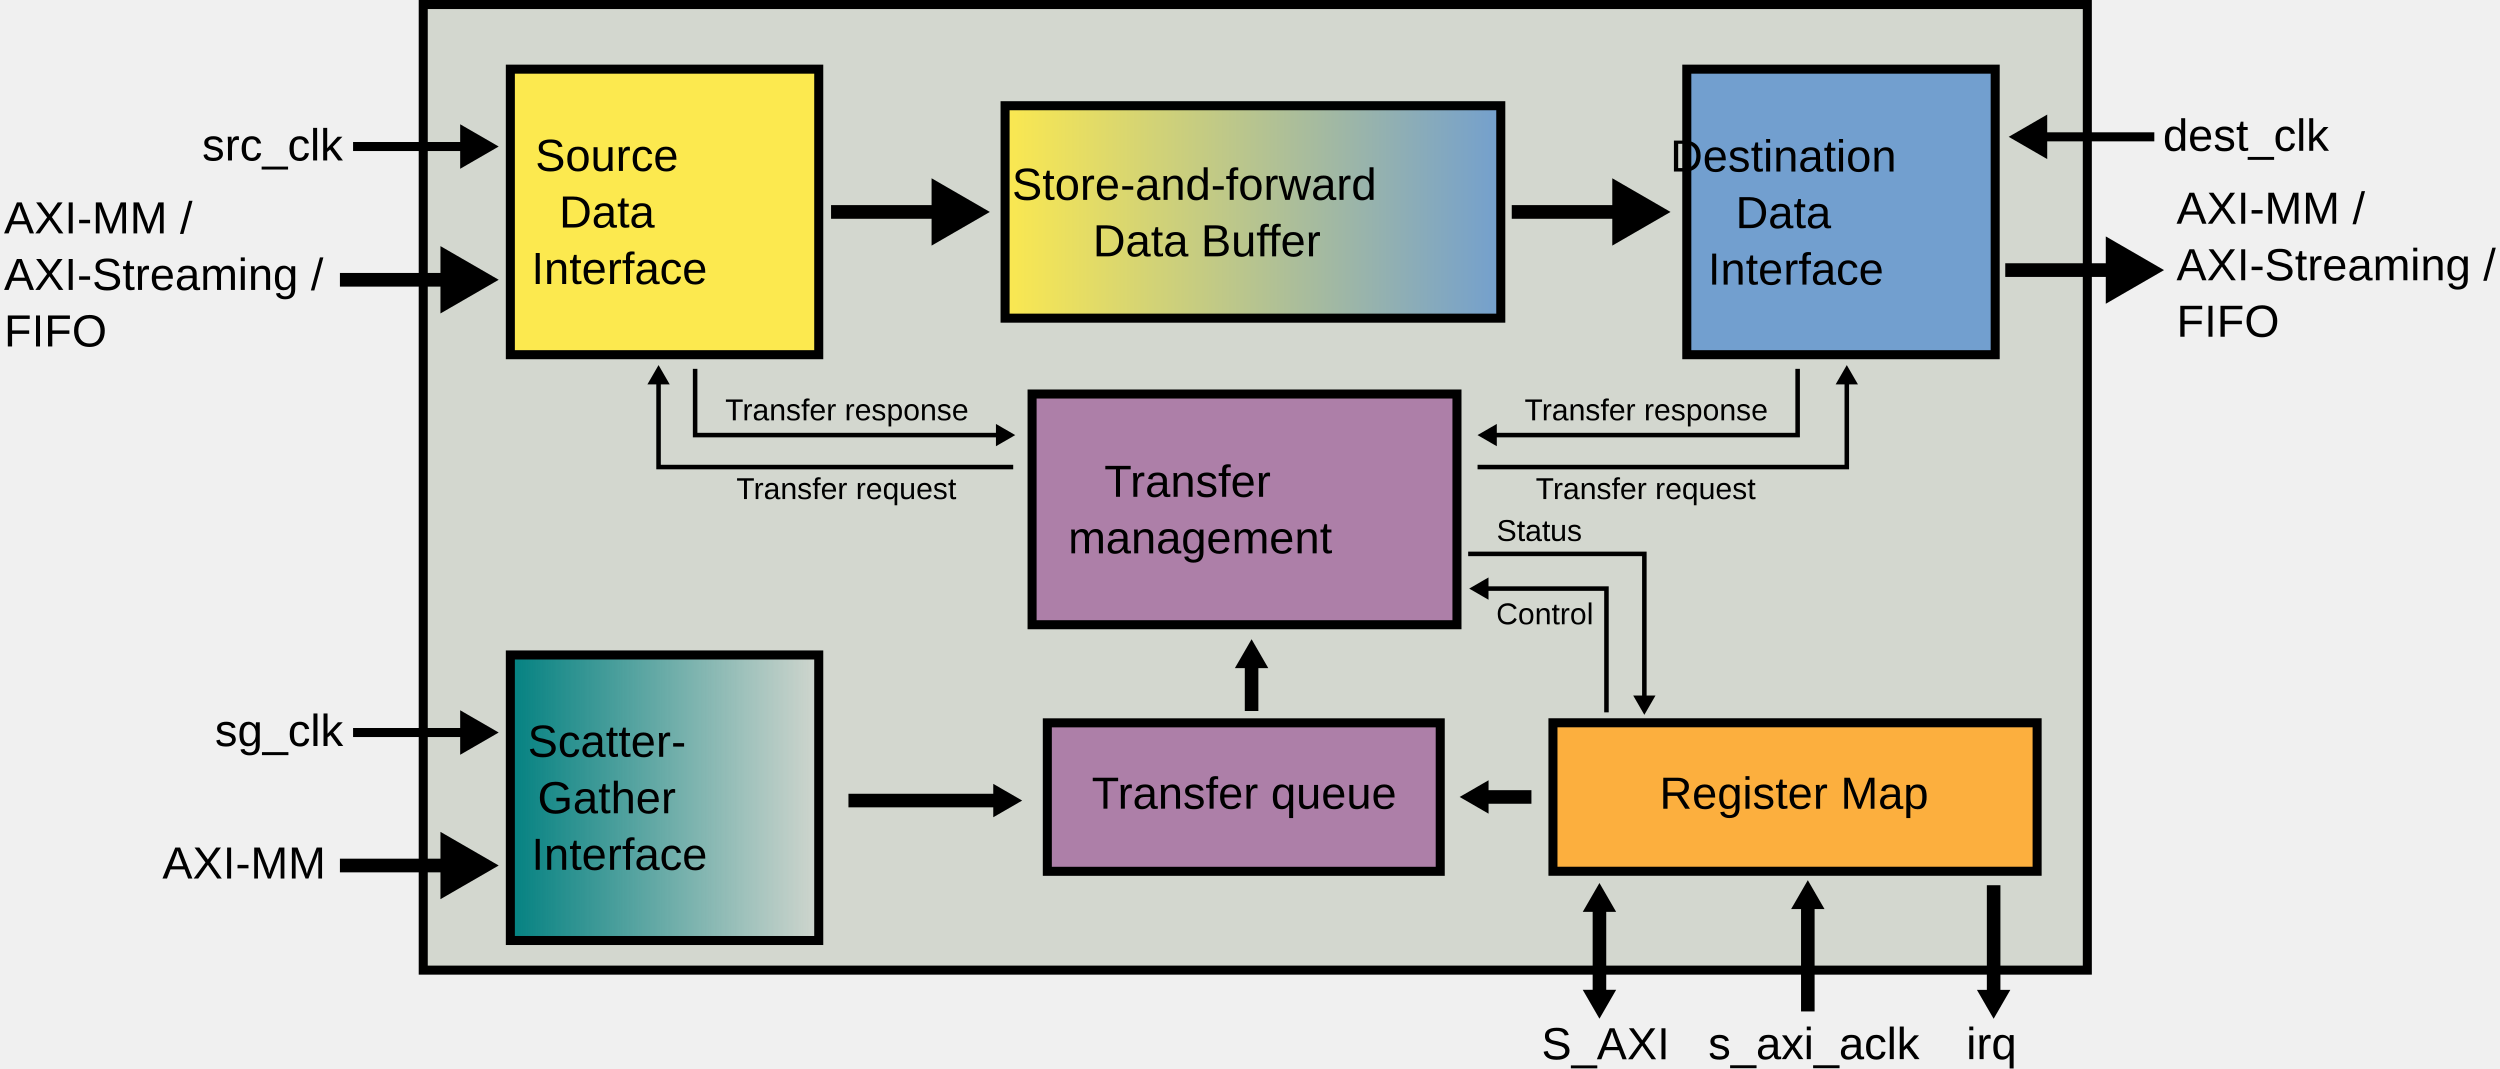
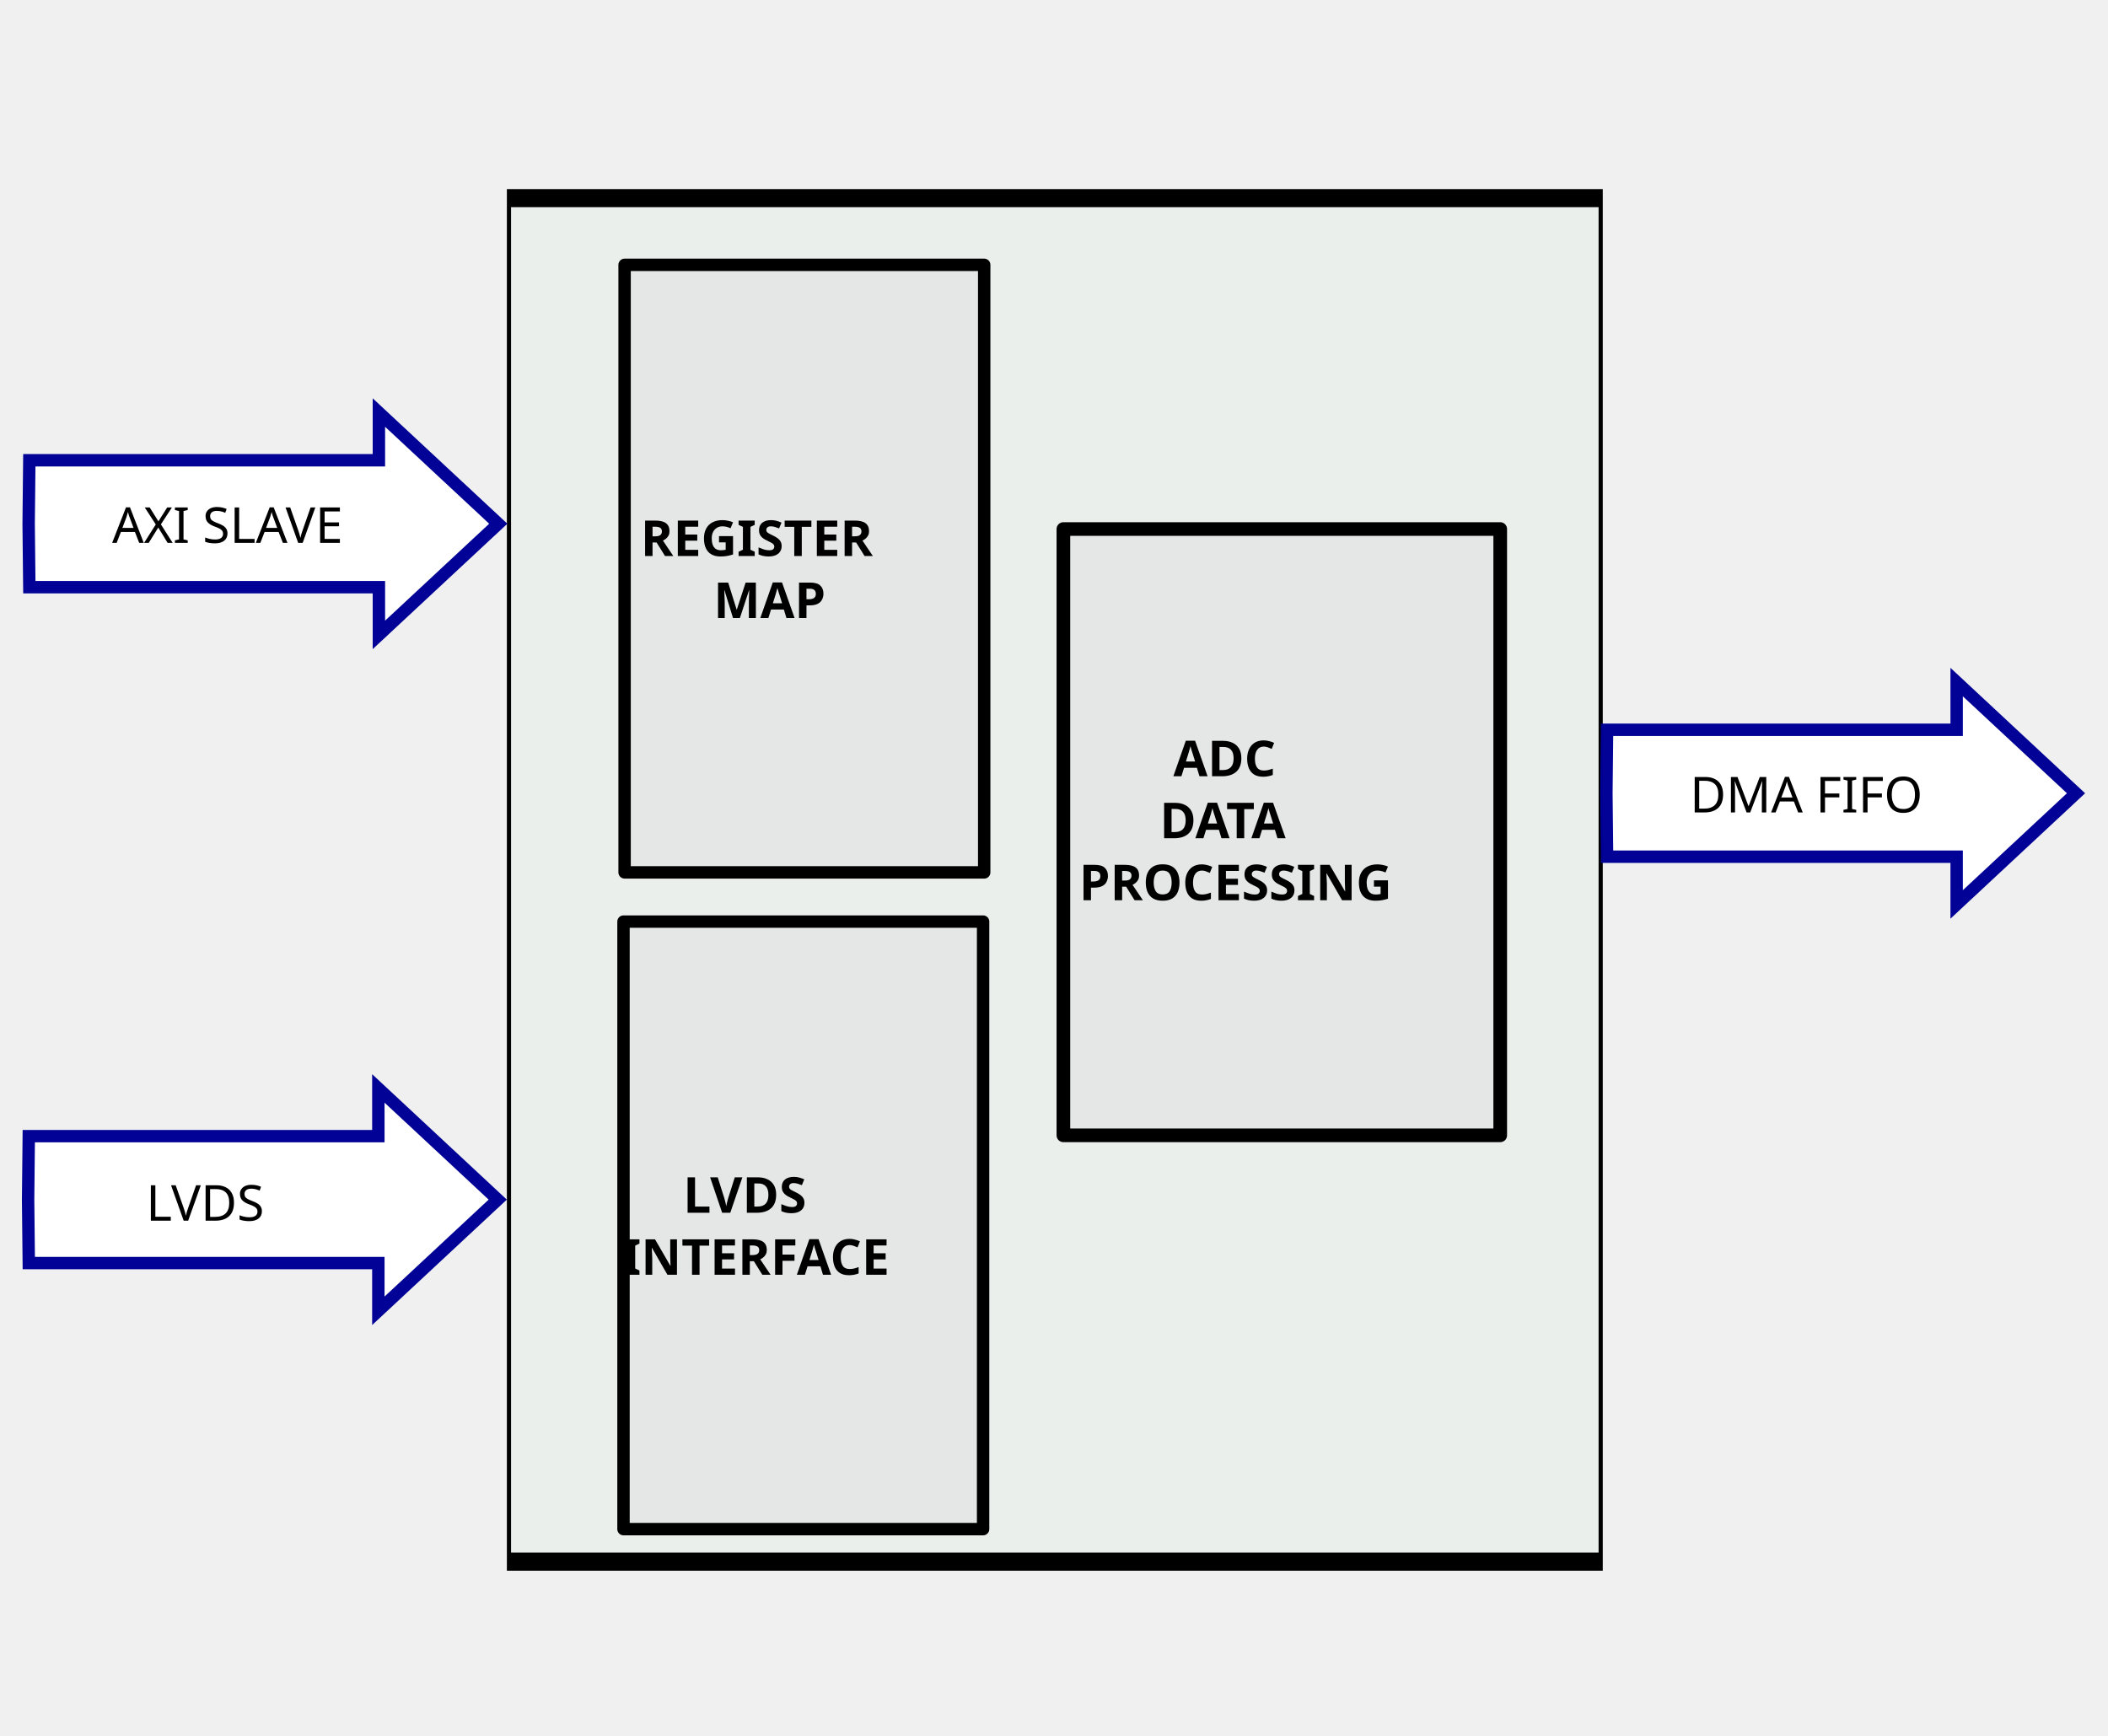
- <svg xmlns="http://www.w3.org/2000/svg" width="585" height="250" preserveAspectRatio="xMidYMid slice" version="1.1" viewBox="0 0 585 250">
-   <defs>
-     <marker id="h" overflow="visible" orient="auto">
-       <path transform="scale(.4)" d="m5.77 0-8.65 5v-10z" fill-rule="evenodd" stroke="#000" stroke-width="1pt" />
-     </marker>
-     <marker id="i" overflow="visible" orient="auto">
-       <path transform="scale(.4)" d="m5.77 0-8.65 5v-10z" fill-rule="evenodd" stroke="#000" stroke-width="1pt" />
-     </marker>
-     <marker id="j" overflow="visible" orient="auto">
-       <path transform="scale(-.4)" d="m5.77 0-8.65 5v-10z" fill-rule="evenodd" stroke="#000" stroke-width="1pt" />
-     </marker>
-     <marker id="s" overflow="visible" orient="auto">
-       <path transform="scale(-.4)" d="m5.77 0-8.65 5v-10z" fill-rule="evenodd" stroke="#000" stroke-width="1pt" />
-     </marker>
-     <marker id="k" overflow="visible" orient="auto">
-       <path transform="scale(.4)" d="m5.77 0-8.65 5v-10z" fill-rule="evenodd" stroke="#000" stroke-width="1pt" />
-     </marker>
-     <marker id="l" overflow="visible" orient="auto">
-       <path transform="scale(.4)" d="m5.77 0-8.65 5v-10z" fill-rule="evenodd" stroke="#000" stroke-width="1pt" />
-     </marker>
-     <marker id="m" overflow="visible" orient="auto">
-       <path transform="scale(.4)" d="m5.77 0-8.65 5v-10z" fill-rule="evenodd" stroke="#000" stroke-width="1pt" />
-     </marker>
-     <marker id="n" overflow="visible" orient="auto">
-       <path transform="scale(-.2)" d="m5.77 0-8.65 5v-10z" fill-rule="evenodd" stroke="#000" stroke-width="1pt" />
-     </marker>
-     <marker id="a" overflow="visible" orient="auto">
-       <path transform="scale(-.2)" d="m5.77 0-8.65 5v-10z" fill-rule="evenodd" stroke="#000" stroke-width="1pt" />
-     </marker>
-     <marker id="b" overflow="visible" orient="auto">
-       <path transform="scale(.2)" d="m5.77 0-8.65 5v-10z" fill-rule="evenodd" stroke="#000" stroke-width="1pt" />
-     </marker>
-     <marker id="c" overflow="visible" orient="auto">
-       <path transform="scale(.2)" d="m5.77 0-8.65 5v-10z" fill-rule="evenodd" stroke="#000" stroke-width="1pt" />
-     </marker>
-     <marker id="p" overflow="visible" orient="auto">
-       <path transform="scale(.2)" d="m5.77 0-8.65 5v-10z" fill-rule="evenodd" stroke="#000" stroke-width="1pt" />
-     </marker>
-     <marker id="r" overflow="visible" orient="auto">
-       <path transform="scale(-.2)" d="m5.77 0-8.65 5v-10z" fill-rule="evenodd" stroke="#000" stroke-width="1pt" />
-     </marker>
-     <marker id="d" overflow="visible" orient="auto">
-       <path transform="scale(.4)" d="m5.77 0-8.65 5v-10z" fill-rule="evenodd" stroke="#000" stroke-width="1pt" />
-     </marker>
-     <marker id="e" overflow="visible" orient="auto">
-       <path transform="scale(.4)" d="m5.77 0-8.65 5v-10z" fill-rule="evenodd" stroke="#000" stroke-width="1pt" />
-     </marker>
-     <marker id="f" overflow="visible" orient="auto">
-       <path transform="scale(.4)" d="m5.77 0-8.65 5v-10z" fill-rule="evenodd" stroke="#000" stroke-width="1pt" />
-     </marker>
-     <marker id="g" overflow="visible" orient="auto">
-       <path transform="scale(.4)" d="m5.77 0-8.65 5v-10z" fill-rule="evenodd" stroke="#000" stroke-width="1pt" />
-     </marker>
-     <marker id="q" overflow="visible" orient="auto">
-       <path transform="scale(.4)" d="m5.77 0-8.65 5v-10z" fill-rule="evenodd" stroke="#000" stroke-width="1pt" />
-     </marker>
-     <linearGradient id="o" x1="88.359" x2="117.89" y1="88.837" y2="88.837" gradientUnits="userSpaceOnUse">
-       <stop stop-color="#fce94f" offset="0" />
-       <stop stop-color="#729fcf" offset="1" />
-     </linearGradient>
-     <marker id="i-9" overflow="visible" orient="auto">
-       <path transform="scale(.4)" d="m5.77 0-8.65 5v-10z" fill-rule="evenodd" stroke="#000" stroke-width="1pt" />
-     </marker>
-     <marker id="e-2" overflow="visible" orient="auto">
-       <path transform="scale(.4)" d="m5.77 0-8.65 5v-10z" fill-rule="evenodd" stroke="#000" stroke-width="1pt" />
-     </marker>
-     <linearGradient id="linearGradient59824" x1="58.883" x2="77.454" y1="89.272" y2="89.272" gradientUnits="userSpaceOnUse">
-       <stop stop-color="#008080" offset="0" />
-       <stop stop-color="#008080" stop-opacity="0" offset="1" />
-     </linearGradient>
-     <marker id="a-0" overflow="visible" orient="auto">
-       <path transform="scale(-.2)" d="m5.77 0-8.65 5v-10z" fill-rule="evenodd" stroke="#000" stroke-width="1pt" />
-     </marker>
+ <svg xmlns="http://www.w3.org/2000/svg" width="425" height="350" viewBox="0 0 425 350" id="svg2" version="1.1">
+   <defs id="defs4">
+     <pattern y="0" x="0" height="6" width="6" patternUnits="userSpaceOnUse" id="EMFhbasepattern" />
  </defs>
-   <g transform="matrix(4,0,0,4,-117.17,-304.15)">
-     <rect x="54.052" y="76.302" width="97.349" height="56.488" fill="#d3d7cf" fill-rule="evenodd" stroke="#000" stroke-width=".529" />
-     <rect x="120.14" y="118.32" width="28.324" height="8.686" fill="#fcaf3e" fill-rule="evenodd" stroke="#000" stroke-width=".529" />
-     <g transform="translate(-.53474 -.4009)">
-       <rect x="88.624" y="82.623" width="28.999" height="12.428" fill="url(#o)" fill-rule="evenodd" stroke="#000" stroke-width=".529" />
-       <text x="103.003" y="88.129" fill="#000000" font-family="'Liberation Sans'" font-size="2.646px" letter-spacing="0px" stroke-width=".265px" text-anchor="middle" word-spacing="0px" style="line-height:125%" xml:space="preserve">
-         <tspan x="103.003" y="88.129" text-align="center">Store-and-forward</tspan>
-         <tspan x="103.003" y="91.436" text-align="center">Data Buffer</tspan>
+   <g id="layer1" transform="translate(-13.13198,-537.9238)">
+     <text xml:space="preserve" style="font-style:normal;font-weight:normal;font-size:40px;line-height:125%;font-family:sans-serif;letter-spacing:0px;word-spacing:0px;fill:#000000;fill-opacity:1;stroke:none;stroke-width:1px;stroke-linecap:butt;stroke-linejoin:miter;stroke-opacity:1" x="108.826" y="336.356" id="text4214">
+       <tspan id="tspan4216" x="108.826" y="336.356" style="font-size:20px" />
+     </text>
+     <g transform="matrix(1.103181,0,0,4.791744,36.44472,-186.5609)" style="fill:#afedbd;fill-opacity:0.071;stroke:#000000;stroke-width:1;stroke-miterlimit:4;stroke-dasharray:none;stroke-dashoffset:0;stroke-opacity:1" id="g4180-1">
+       <rect y="159.532" x="71.884" height="57.375" width="199.517" id="rect3336-5" style="fill:#afedbd;fill-opacity:0.071;fill-rule:evenodd;stroke:#000000;stroke-width:0.761;stroke-linecap:butt;stroke-linejoin:miter;stroke-miterlimit:4;stroke-dasharray:none;stroke-dashoffset:0;stroke-opacity:1" />
+     </g>
+     <path style="opacity:0.99;fill:#ffffff;fill-opacity:1;fill-rule:evenodd;stroke:#000096;stroke-width:2.5;stroke-linecap:round;stroke-linejoin:miter;stroke-miterlimit:4;stroke-dasharray:none;stroke-opacity:1" d="m 89.522,665.937 0,-9.62 -70.477,0 -0.137,-12.796 0.135,-12.796 70.479,0 0,-9.62 24.068,22.417 z" id="path34982" />
+     <text xml:space="preserve" style="font-style:normal;font-weight:normal;font-size:10px;line-height:125%;font-family:sans-serif;letter-spacing:0px;word-spacing:0px;fill:#000000;fill-opacity:1;stroke:none;stroke-width:1px;stroke-linecap:butt;stroke-linejoin:miter;stroke-opacity:1" x="35.742" y="647.385" id="text4196">
+       <tspan id="tspan4198" x="35.742" y="647.385" style="font-size:10px">AXI SLAVE</tspan>
+     </text>
+     <rect style="opacity:1;fill:#d7d7d7;fill-opacity:0.353;fill-rule:nonzero;stroke:#000000;stroke-width:2.5;stroke-linecap:round;stroke-linejoin:round;stroke-miterlimit:4;stroke-dasharray:none;stroke-dashoffset:0;stroke-opacity:1" id="rect4204" width="72.5" height="122.5" x="139.059" y="591.324" />
+     <text xml:space="preserve" style="font-style:normal;font-weight:normal;font-size:10px;line-height:125%;font-family:sans-serif;letter-spacing:0px;word-spacing:0px;fill:#000000;fill-opacity:1;stroke:none;stroke-width:1px;stroke-linecap:butt;stroke-linejoin:miter;stroke-opacity:1" x="174.796" y="650.03" id="text4206">
+       <tspan id="tspan4208" x="174.796" y="650.03" style="font-style:normal;font-variant:normal;font-weight:bold;font-stretch:normal;font-family:sans-serif;-inkscape-font-specification:'sans-serif Bold';text-align:center;text-anchor:middle">REGISTER</tspan>
+       <tspan x="174.796" y="662.53" style="font-style:normal;font-variant:normal;font-weight:bold;font-stretch:normal;font-family:sans-serif;-inkscape-font-specification:'sans-serif Bold';text-align:center;text-anchor:middle" id="tspan4251">MAP</tspan>
+     </text>
+     <g id="g4357" transform="translate(-13.89132,-73.70117)">
+       <rect y="797.444" x="152.729" height="122.5" width="72.5" id="rect4204-3" style="opacity:1;fill:#d7d7d7;fill-opacity:0.353;fill-rule:nonzero;stroke:#000000;stroke-width:2.5;stroke-linecap:round;stroke-linejoin:round;stroke-miterlimit:4;stroke-dasharray:none;stroke-dashoffset:0;stroke-opacity:1" />
+       <text id="text4206-2" y="856.15" x="188.467" style="font-style:normal;font-weight:normal;font-size:10px;line-height:125%;font-family:sans-serif;letter-spacing:0px;word-spacing:0px;fill:#000000;fill-opacity:1;stroke:none;stroke-width:1px;stroke-linecap:butt;stroke-linejoin:miter;stroke-opacity:1" xml:space="preserve">
+         <tspan id="tspan4251-9" style="font-style:normal;font-variant:normal;font-weight:bold;font-stretch:normal;font-family:sans-serif;-inkscape-font-specification:'sans-serif Bold';text-align:center;text-anchor:middle" y="856.15" x="190.176">LVDS </tspan>
+         <tspan style="font-style:normal;font-variant:normal;font-weight:bold;font-stretch:normal;font-family:sans-serif;-inkscape-font-specification:'sans-serif Bold';text-align:center;text-anchor:middle" y="868.65" x="188.467" id="tspan4369">INTERFACE</tspan>
      </text>
    </g>
-     <g font-family="'Liberation Sans'" font-size="2.646px" letter-spacing="0px" stroke-width=".265px" word-spacing="0px">
-       <text x="126.375" y="123.347" style="line-height:125%" xml:space="preserve">
-         <tspan x="126.375" y="123.347" stroke-width=".265px">Register Map</tspan>
-       </text>
-       <text x="119.47" y="138.006" style="line-height:125%" xml:space="preserve">
-         <tspan x="119.47" y="138.006" stroke-width=".265px">S_AXI</tspan>
-       </text>
-       <text x="129.225" y="137.999" style="line-height:125%" xml:space="preserve">
-         <tspan x="129.225" y="137.999" stroke-width=".265px">s_axi_aclk</tspan>
-       </text>
-       <text x="144.326" y="137.999" style="line-height:125%" xml:space="preserve">
-         <tspan x="144.326" y="137.999" stroke-width=".265px">irq</tspan>
+     <flowRoot xml:space="preserve" id="flowRoot4272" style="font-style:normal;font-weight:normal;font-size:40px;line-height:125%;font-family:sans-serif;letter-spacing:0px;word-spacing:0px;fill:#000000;fill-opacity:1;stroke:none;stroke-width:1px;stroke-linecap:butt;stroke-linejoin:miter;stroke-opacity:1">
+       <flowRegion id="flowRegion4274">
+         <rect id="rect4276" width="183.356" height="283.765" x="-27.831" y="74.488" />
+       </flowRegion>
+       <flowPara id="flowPara4278" />
+     </flowRoot>
+     <text xml:space="preserve" style="font-style:normal;font-weight:normal;font-size:40px;line-height:125%;font-family:sans-serif;letter-spacing:0px;word-spacing:0px;fill:#000000;fill-opacity:1;stroke:none;stroke-width:1px;stroke-linecap:butt;stroke-linejoin:miter;stroke-opacity:1" x="274.524" y="600.338" id="text4295">
+       <tspan id="tspan4297" x="274.524" y="600.338" />
+     </text>
+     <g id="g4362" transform="translate(-72.90671,199.4537)">
+       <rect y="445.14" x="300.431" height="122.247" width="88.073" id="rect4204-2" style="opacity:1;fill:#d7d7d7;fill-opacity:0.353;fill-rule:nonzero;stroke:#000000;stroke-width:2.753;stroke-linecap:round;stroke-linejoin:round;stroke-miterlimit:4;stroke-dasharray:none;stroke-dashoffset:0;stroke-opacity:1" />
+       <text id="text4206-0" y="494.989" x="344.228" style="font-style:normal;font-weight:normal;font-size:10px;line-height:125%;font-family:sans-serif;letter-spacing:0px;word-spacing:0px;fill:#000000;fill-opacity:1;stroke:none;stroke-width:1px;stroke-linecap:butt;stroke-linejoin:miter;stroke-opacity:1" xml:space="preserve">
+         <tspan id="tspan4251-95" style="font-style:normal;font-variant:normal;font-weight:bold;font-stretch:normal;font-family:sans-serif;-inkscape-font-specification:'sans-serif Bold';text-align:center;text-anchor:middle" y="494.989" x="345.937">ADC </tspan>
+         <tspan id="tspan4322" style="font-style:normal;font-variant:normal;font-weight:bold;font-stretch:normal;font-family:sans-serif;-inkscape-font-specification:'sans-serif Bold';text-align:center;text-anchor:middle" y="507.489" x="344.228">DATA</tspan>
+         <tspan id="tspan4324" style="font-style:normal;font-variant:normal;font-weight:bold;font-stretch:normal;font-family:sans-serif;-inkscape-font-specification:'sans-serif Bold';text-align:center;text-anchor:middle" y="519.989" x="344.228">PROCESSING</tspan>
      </text>
    </g>
-     <g transform="translate(-2.3947 -.19646)">
-       <rect x="92.956" y="118.52" width="22.985" height="8.686" fill="#ad7fa8" fill-rule="evenodd" stroke="#000" stroke-width=".529" />
-       <text x="95.549" y="123.542" fill="#000000" font-family="'Liberation Sans'" font-size="2.646px" letter-spacing="0px" stroke-width=".265px" word-spacing="0px" style="line-height:125%" xml:space="preserve">
-         <tspan x="95.549" y="123.542" stroke-width=".265px">Transfer queue</tspan>
-       </text>
-     </g>
-     <g transform="translate(-.00019488 -.8367)">
-       <rect x="59.148" y="80.92" width="18.041" height="16.704" fill="#fce94f" fill-rule="evenodd" stroke="#000" stroke-width=".529" />
-       <text x="68.106" y="86.876" fill="#000000" font-family="'Liberation Sans'" font-size="2.646px" letter-spacing="0px" stroke-width=".265px" text-anchor="middle" word-spacing="0px" style="line-height:125%" xml:space="preserve">
-         <tspan x="68.106" y="86.876" text-align="center">Source</tspan>
-         <tspan x="68.106" y="90.183" text-align="center">Data</tspan>
-         <tspan x="68.106" y="93.491" text-align="center">Interface</tspan>
-       </text>
-     </g>
-     <g transform="translate(68.822 -.8367)">
-       <rect x="59.148" y="80.92" width="18.041" height="16.704" fill="#729fcf" fill-rule="evenodd" stroke="#000" stroke-width=".529" />
-       <text x="68.106" y="86.911" fill="#000000" font-family="'Liberation Sans'" font-size="2.646px" letter-spacing="0px" stroke-width=".265px" text-anchor="middle" word-spacing="0px" style="line-height:125%" xml:space="preserve">
-         <tspan x="68.106" y="86.911" text-align="center">Destination</tspan>
-         <tspan x="68.106" y="90.218" text-align="center">Data</tspan>
-         <tspan x="68.106" y="93.526" text-align="center">Interface</tspan>
-       </text>
-     </g>
-     <g fill="none" stroke="#000">
-       <g stroke-width=".8">
-         <path d="m77.909 88.436h7.016" marker-end="url(#q)" />
-         <path d="m117.73 88.436h7.016" marker-end="url(#g)" />
-         <path d="m146.6 91.838h7.016" marker-end="url(#f)" />
-         <path d="m49.178 92.405h7.016" marker-end="url(#e)" />
-         <path d="m49.178 126.67h7.016" marker-end="url(#e-2)" />
-       </g>
-       <path d="m122.86 128.82v5.685" marker-end="url(#p)" marker-start="url(#r)" stroke-width=".794" />
-       <g stroke-width=".794">
-         <path d="m135.05 134.81v-6.154" marker-end="url(#c)" stroke-linecap="square" />
-         <path d="m145.92 128.22v6.288" marker-end="url(#b)" stroke-linecap="square" />
-         <path d="m115.81 122.66h3.071" marker-start="url(#a)" />
-         <path d="m87.961 122.87h-9.034" marker-start="url(#a-0)" />
-       </g>
-     </g>
-     <text x="156.62" y="89.126" fill="#000000" font-family="'Liberation Sans'" font-size="2.646px" letter-spacing="0px" stroke-width=".265px" word-spacing="0px" style="line-height:125%" xml:space="preserve">
-       <tspan x="156.62" y="89.126">AXI-MM /</tspan>
-       <tspan x="156.62" y="92.433">AXI-Streaming /</tspan>
-       <tspan x="156.62" y="95.74">FIFO</tspan>
+     <path style="opacity:0.99;fill:#ffffff;fill-opacity:1;fill-rule:evenodd;stroke:#000096;stroke-width:2.5;stroke-linecap:round;stroke-linejoin:miter;stroke-miterlimit:4;stroke-dasharray:none;stroke-opacity:1" d="m 89.413,802.217 0,-9.62 -70.477,0 -0.137,-12.796 0.135,-12.796 70.479,0 0,-9.62 24.068,22.417 z" id="path34982-9" />
+     <text xml:space="preserve" style="font-style:normal;font-weight:normal;font-size:10px;line-height:125%;font-family:sans-serif;letter-spacing:0px;word-spacing:0px;fill:#000000;fill-opacity:1;stroke:none;stroke-width:1px;stroke-linecap:butt;stroke-linejoin:miter;stroke-opacity:1" x="42.579" y="784.051" id="text4196-2">
+       <tspan id="tspan4198-0" x="42.579" y="784.051" style="font-size:10px">LVDS</tspan>
    </text>
-     <text x="29.533" y="89.692" fill="#000000" font-family="'Liberation Sans'" font-size="2.646px" letter-spacing="0px" stroke-width=".265px" word-spacing="0px" style="line-height:125%" xml:space="preserve">
-       <tspan x="29.533" y="89.692">AXI-MM /</tspan>
-       <tspan x="29.533" y="93">AXI-Streaming /</tspan>
-       <tspan x="29.533" y="96.307">FIFO</tspan>
-     </text>
-     <rect x="89.669" y="99.087" width="24.856" height="13.497" fill="#ad7fa8" fill-rule="evenodd" stroke="#000" stroke-linecap="square" stroke-width=".529" />
-     <path d="m102.51 114.56v3.071" fill="none" marker-start="url(#n)" stroke="#000" stroke-width=".794" />
-     <g stroke-width=".265px">
-       <text x="102.077" y="105.101" fill="#000000" font-family="'Liberation Sans'" font-size="2.646px" letter-spacing="0px" text-anchor="middle" word-spacing="0px" style="line-height:125%" xml:space="preserve">
-         <tspan x="102.077" y="105.101" text-align="center">Transfer</tspan>
-         <tspan x="102.077" y="108.408" text-align="center">management</tspan>
-       </text>
-       <path d="m123.27 117.71v-7.24h-7.276" fill="none" marker-end="url(#d)" stroke="#000" />
-       <text x="116.816" y="112.558" fill="#000000" font-family="'Liberation Sans'" font-size="2.646px" letter-spacing="0px" word-spacing="0px" style="line-height:125%" xml:space="preserve">
-         <tspan x="116.816" y="112.558" font-size="1.764px" stroke-width=".265px">Control</tspan>
-       </text>
-       <path d="m115.18 108.44h10.307v8.662" fill="none" marker-end="url(#m)" stroke="#000" />
-       <text x="116.842" y="107.682" fill="#000000" font-family="'Liberation Sans'" font-size="2.646px" letter-spacing="0px" word-spacing="0px" style="line-height:125%" xml:space="preserve">
-         <tspan x="116.842" y="107.682" font-size="1.764px" stroke-width=".265px">Status</tspan>
-       </text>
-       <path d="m115.73 103.36h21.6v-5.212" fill="none" marker-end="url(#k)" stroke="#000" />
-       <path d="m88.565 103.36h-20.747v-5.212" fill="none" marker-end="url(#l)" stroke="#000" />
-       <text x="119.126" y="105.234" fill="#000000" font-family="'Liberation Sans'" font-size="2.646px" letter-spacing="0px" word-spacing="0px" style="line-height:125%" xml:space="preserve">
-         <tspan x="119.126" y="105.234" font-size="1.764px" stroke-width=".265px">Transfer request</tspan>
-       </text>
-       <text x="72.363" y="105.234" fill="#000000" font-family="'Liberation Sans'" font-size="2.646px" letter-spacing="0px" word-spacing="0px" style="line-height:125%" xml:space="preserve">
-         <tspan x="72.363" y="105.234" font-size="1.764px" stroke-width=".265px">Transfer request</tspan>
-       </text>
-       <path d="m87.931 101.49h-17.974v-3.875" fill="none" marker-start="url(#s)" stroke="#000" />
-       <text x="71.71" y="100.624" fill="#000000" font-family="'Liberation Sans'" font-size="2.646px" letter-spacing="0px" word-spacing="0px" style="line-height:125%" xml:space="preserve">
-         <tspan x="71.71" y="100.624" font-size="1.764px" stroke-width=".265px">Transfer response</tspan>
-       </text>
-       <path d="m116.48 101.49h17.974v-3.875" fill="none" marker-start="url(#j)" stroke="#000" />
-       <text x="118.472" y="100.624" fill="#000000" font-family="'Liberation Sans'" font-size="2.646px" letter-spacing="0px" word-spacing="0px" style="line-height:125%" xml:space="preserve">
-         <tspan x="118.472" y="100.624" font-size="1.764px" stroke-width=".265px">Transfer response</tspan>
-       </text>
-     </g>
-     <path d="m49.947 84.609h7.016" fill="none" marker-end="url(#i)" stroke="#000" stroke-width=".529" />
-     <text x="41.117" y="85.428" fill="#000000" font-family="'Liberation Sans'" font-size="2.646px" letter-spacing="0px" stroke-width=".265px" word-spacing="0px" style="line-height:125%" xml:space="preserve">
-       <tspan x="41.117" y="85.428" stroke-width=".265px">src_clk</tspan>
-     </text>
-     <path d="m155.32 84.042h-7.016" fill="none" marker-end="url(#h)" stroke="#000" stroke-width=".529" />
-     <text x="155.829" y="84.861" fill="#000000" font-family="'Liberation Sans'" font-size="2.646px" letter-spacing="0px" stroke-width=".265px" word-spacing="0px" style="line-height:125%" xml:space="preserve">
-       <tspan x="155.829" y="84.861" stroke-width=".265px">dest_clk</tspan>
-     </text>
-     <g transform="translate(-.00024899 33.433)">
-       <rect x="59.148" y="80.92" width="18.041" height="16.704" fill="url(#linearGradient59824)" fill-rule="evenodd" stroke="#000" stroke-width=".529" />
-       <text transform="translate(.00024899 -33.433)" x="68.105" y="120.309" fill="#000000" font-family="'Liberation Sans'" font-size="2.646px" letter-spacing="0px" stroke-width=".265px" text-anchor="middle" word-spacing="0px" style="font-variant-caps:normal;font-variant-east-asian:normal;font-variant-ligatures:normal;font-variant-numeric:normal;line-height:125%" xml:space="preserve">
-         <tspan x="68.105" y="120.309">Scatter-</tspan>
-         <tspan x="68.105" y="123.616">Gather</tspan>
-         <tspan x="68.105" y="126.923">Interface</tspan>
-       </text>
-     </g>
-     <path d="m49.947 118.89h7.016" fill="none" marker-end="url(#i-9)" stroke="#000" stroke-width=".529" />
-     <text x="41.867" y="119.681" fill="#000000" font-family="'Liberation Sans'" font-size="2.646px" letter-spacing="0px" stroke-width=".265px" word-spacing="0px" style="line-height:125%" xml:space="preserve">
-       <tspan x="41.867" y="119.681" stroke-width=".265px">sg_clk</tspan>
-     </text>
-     <text x="38.796" y="127.431" fill="#000000" font-family="'Liberation Sans'" font-size="2.646px" letter-spacing="0px" stroke-width=".265px" word-spacing="0px" style="line-height:125%" xml:space="preserve">
-       <tspan x="38.796" y="127.431">AXI-MM</tspan>
+     <path style="opacity:0.99;fill:#ffffff;fill-opacity:1;fill-rule:evenodd;stroke:#000096;stroke-width:2.5;stroke-linecap:round;stroke-linejoin:miter;stroke-miterlimit:4;stroke-dasharray:none;stroke-opacity:1" d="m 407.618,720.284 0,-9.62 -70.477,0 -0.137,-12.796 0.135,-12.796 70.479,0 0,-9.62 24.068,22.417 z" id="path34982-4" />
+     <text xml:space="preserve" style="font-style:normal;font-weight:normal;font-size:10px;line-height:125%;font-family:sans-serif;letter-spacing:0px;word-spacing:0px;fill:#000000;fill-opacity:1;stroke:none;stroke-width:1px;stroke-linecap:butt;stroke-linejoin:miter;stroke-opacity:1" x="353.839" y="701.732" id="text4196-0">
+       <tspan id="tspan4198-8" x="353.839" y="701.732" style="font-size:10px">DMA FIFO</tspan>
    </text>
  </g>
</svg>
